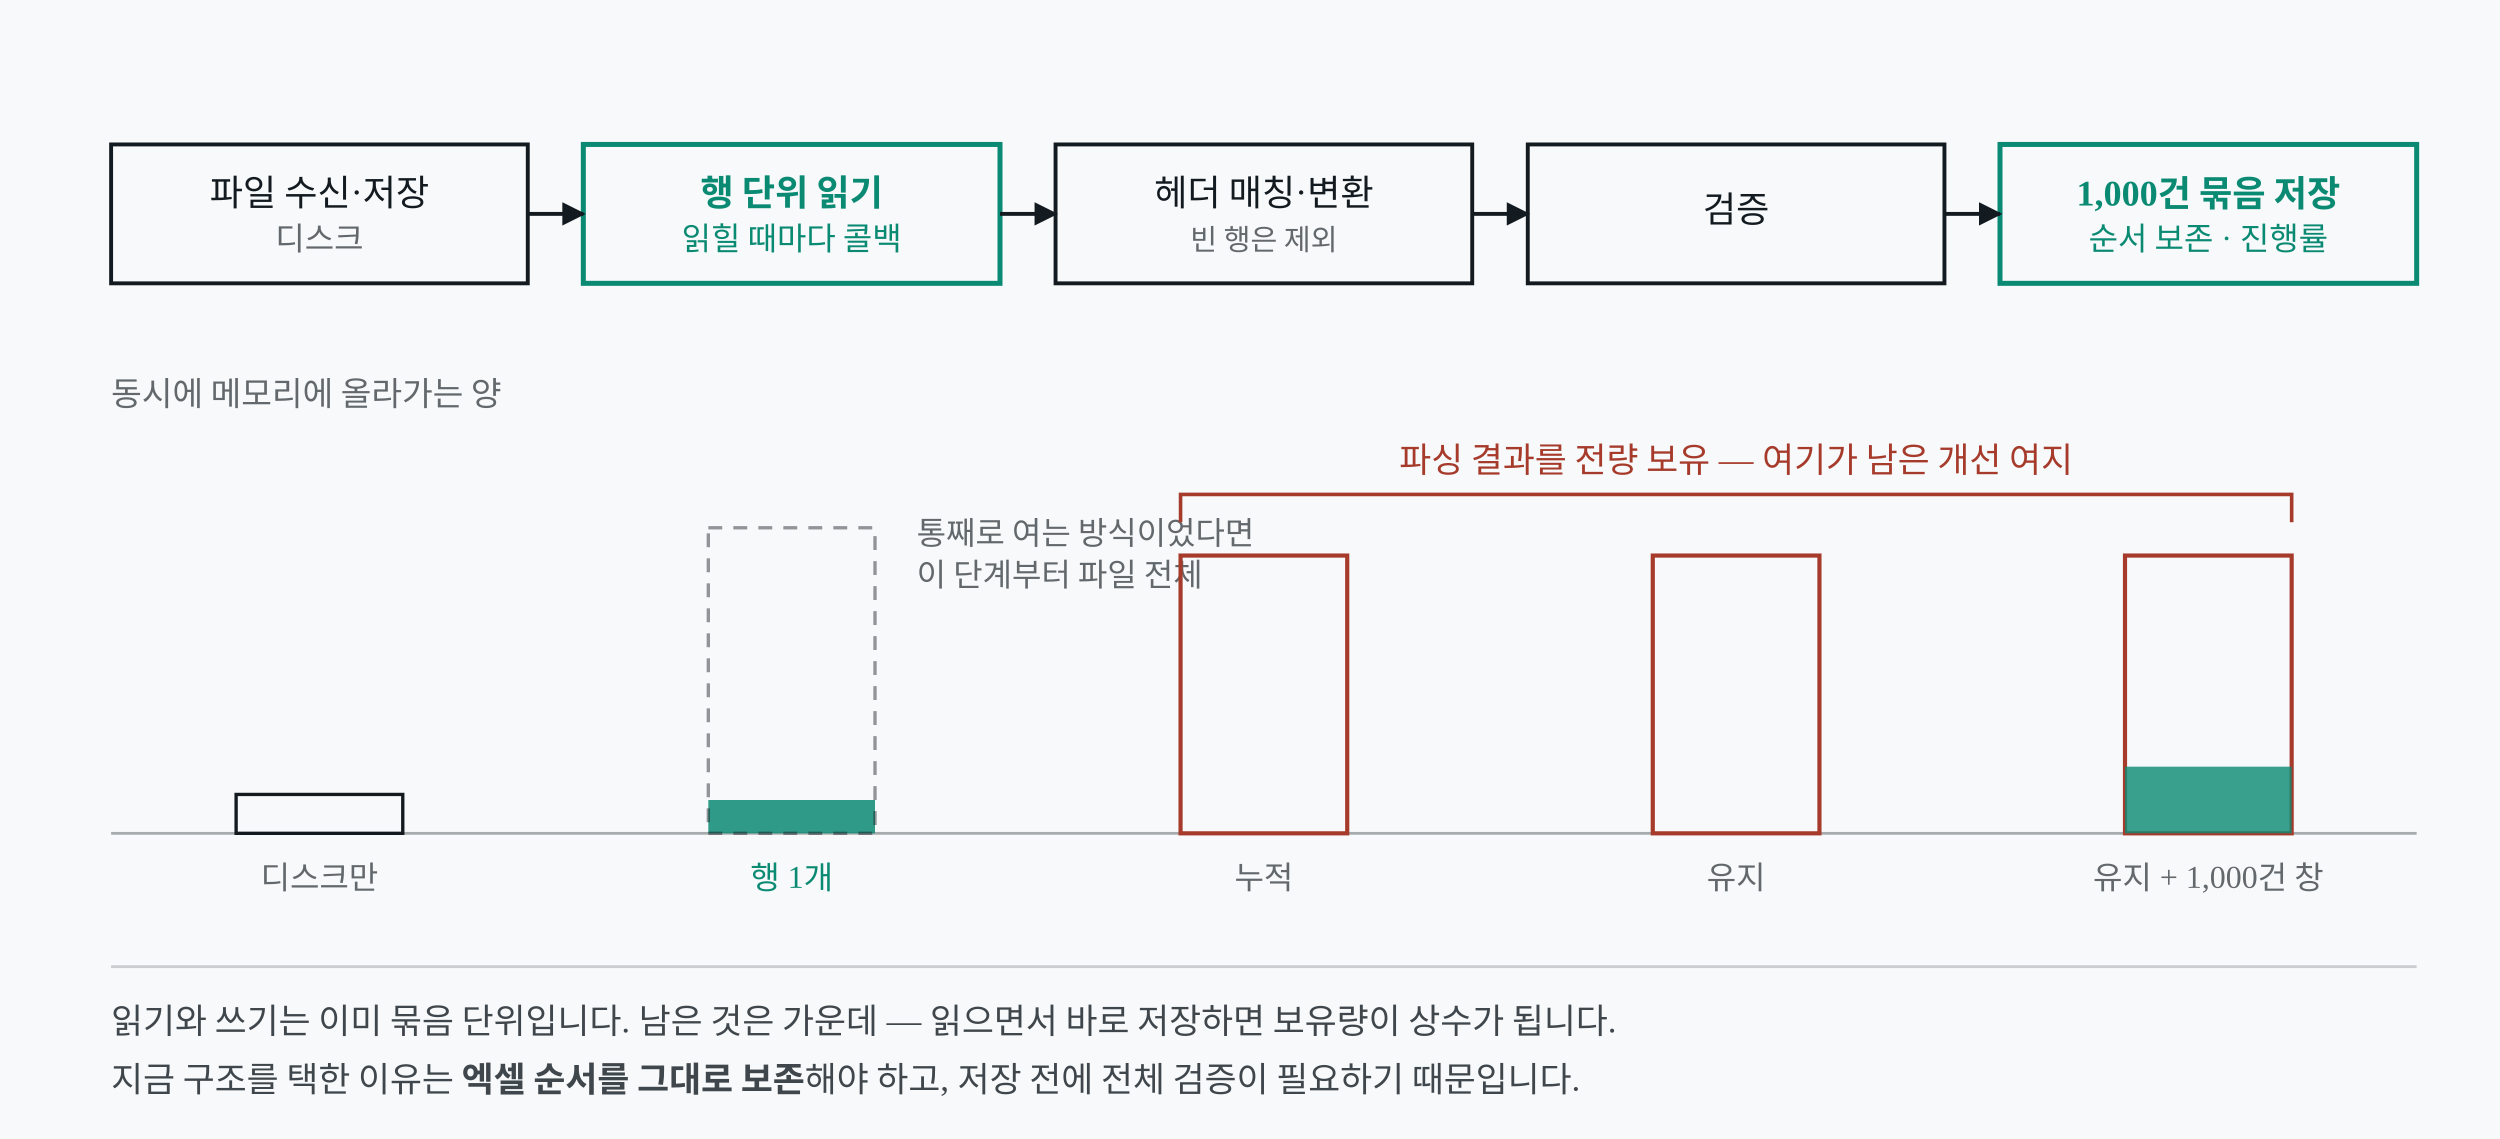
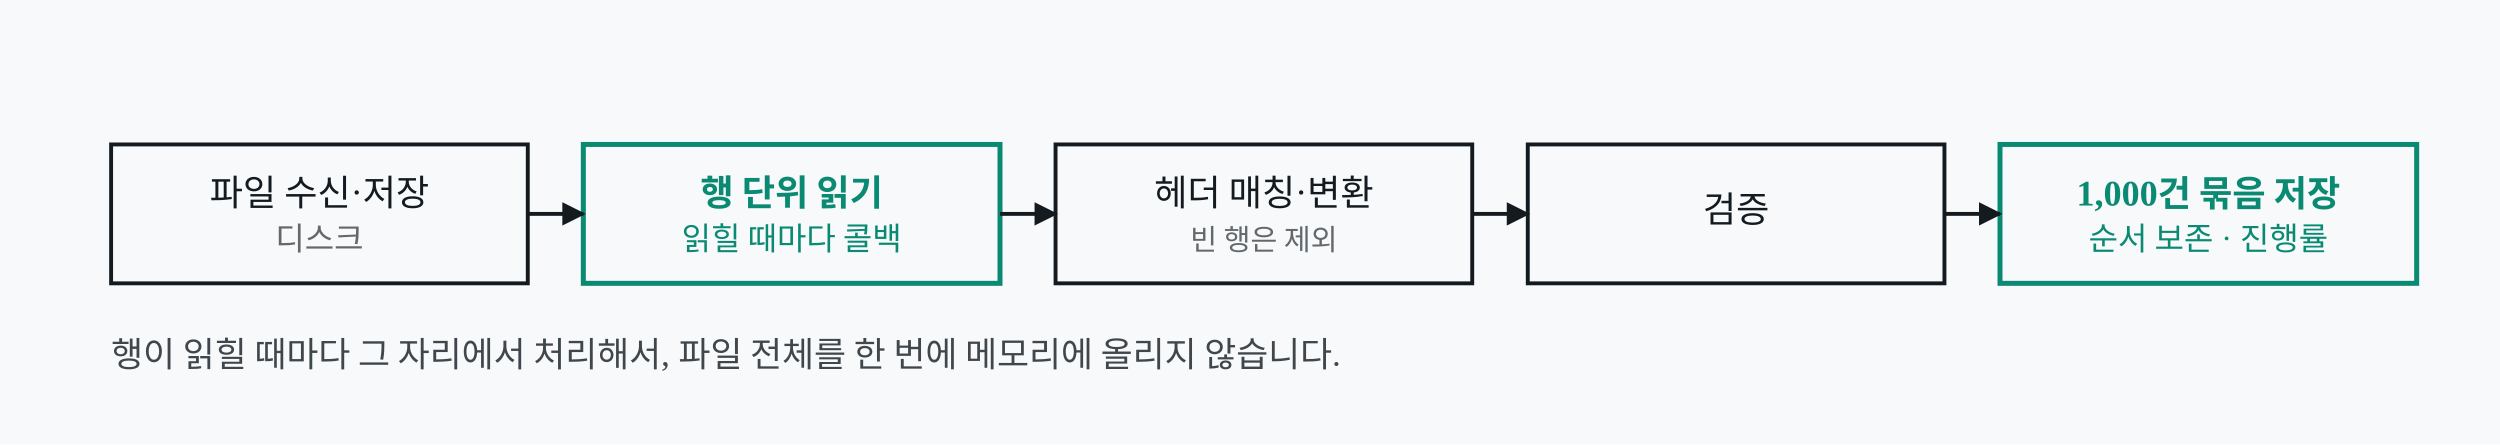
- <svg xmlns="http://www.w3.org/2000/svg" viewBox="0 0 900 410" role="img" style="color:#131A20" aria-label="엑셀 업로드 파이프라인 5단계와 각 단계에서 동시에 메모리에 올라가는 양. 읽기 단계는 행 하나씩이라 얕지만 파싱 결과 누적부터 저장까지는 전량을 보유한다">
-   <rect width="900" height="410" fill="#F7F9FA" />
+ <svg xmlns="http://www.w3.org/2000/svg" viewBox="0 0 900 160" role="img" style="color:#131A20" aria-label="엑셀 업로드 파이프라인 5단계 — 파일 수신·저장, 행 단위 읽기, 헤더 매칭·변환, 검증, 1,000건 묶음 저장 순서로 진행된다">
+   <rect width="900" height="160" fill="#F7F9FA" />
  <defs>
    <marker id="epm" viewBox="0 0 10 10" refX="9" refY="5" markerWidth="6" markerHeight="6" orient="auto-start-reverse">
      <path d="M0,0 L10,5 L0,10 z" fill="currentColor" />
    </marker>
  </defs>
  <rect x="40" y="52" width="150" height="50" fill="none" stroke="currentColor" stroke-width="1.4" />
  <text x="115" y="74" text-anchor="middle" font-size="13" fill="currentColor">파일 수신·저장</text>
  <text x="115" y="90" text-anchor="middle" font-size="11.5" fill="currentColor" opacity=".65">디스크</text>
  <rect x="210" y="52" width="150" height="50" fill="none" stroke="#0B8A73" stroke-width="1.8" />
  <text x="285" y="74" text-anchor="middle" font-size="13" fill="#0B8A73" font-weight="700">행 단위 읽기</text>
  <text x="285" y="90" text-anchor="middle" font-size="11.5" fill="#0B8A73">읽힐 때마다 콜백</text>
  <rect x="380" y="52" width="150" height="50" fill="none" stroke="currentColor" stroke-width="1.4" />
  <text x="455" y="74" text-anchor="middle" font-size="13" fill="currentColor">헤더 매칭·변환</text>
  <text x="455" y="90" text-anchor="middle" font-size="10.5" fill="currentColor" opacity=".65">빈 행은 제외</text>
  <rect x="550" y="52" width="150" height="50" fill="none" stroke="currentColor" stroke-width="1.4" />
  <text x="625" y="80" text-anchor="middle" font-size="13" fill="currentColor">검증</text>
  <rect x="720" y="52" width="150" height="50" fill="none" stroke="#0B8A73" stroke-width="1.8" />
  <text x="795" y="74" text-anchor="middle" font-size="13" fill="#0B8A73" font-weight="700">1,000건 묶음 저장</text>
  <text x="795" y="90" text-anchor="middle" font-size="11.5" fill="#0B8A73">순서 보존 · 진행률</text>
  <line x1="190" y1="77" x2="210" y2="77" stroke="currentColor" stroke-width="1.4" marker-end="url(#epm)" />
  <line x1="360" y1="77" x2="380" y2="77" stroke="currentColor" stroke-width="1.4" marker-end="url(#epm)" />
  <line x1="530" y1="77" x2="550" y2="77" stroke="currentColor" stroke-width="1.4" marker-end="url(#epm)" />
  <line x1="700" y1="77" x2="720" y2="77" stroke="currentColor" stroke-width="1.4" marker-end="url(#epm)" />
-   <text x="40" y="146" font-family="ui-monospace, monospace" font-size="12" fill="currentColor" opacity=".65">동시에 메모리에 올라가는 양</text>
-   <line x1="40" y1="300" x2="870" y2="300" stroke="currentColor" opacity=".35" />
-   <rect x="85" y="286" width="60" height="14" fill="none" stroke="currentColor" stroke-width="1.2" />
-   <rect x="255" y="288" width="60" height="12" fill="#0B8A73" opacity=".85" />
-   <rect x="255" y="190" width="60" height="110" fill="none" stroke="currentColor" stroke-width="1.2" stroke-dasharray="5 4" opacity=".45" />
-   <text x="330" y="196" font-size="11.5" fill="currentColor" opacity=".65">통째로 여는 방식이었다면</text>
-   <text x="330" y="211" font-size="11.5" fill="currentColor" opacity=".65">이 단계부터 파일 전체</text>
-   <rect x="425" y="200" width="60" height="100" fill="none" stroke="#A63A2B" stroke-width="1.5" />
-   <rect x="595" y="200" width="60" height="100" fill="none" stroke="#A63A2B" stroke-width="1.5" />
-   <rect x="765" y="200" width="60" height="100" fill="none" stroke="#A63A2B" stroke-width="1.5" />
-   <rect x="765" y="276" width="60" height="24" fill="#0B8A73" opacity=".8" />
-   <polyline points="425,188 425,178 825,178 825,188" fill="none" stroke="#A63A2B" stroke-width="1.3" />
-   <text x="625" y="170" text-anchor="middle" font-size="12.5" fill="#A63A2B">파싱 결과를 전량 보유 — 여기가 남은 개선 여지</text>
-   <text x="115" y="320" text-anchor="middle" font-size="11.5" fill="currentColor" opacity=".65">디스크만</text>
-   <text x="285" y="320" text-anchor="middle" font-size="11.5" fill="#0B8A73">행 1개</text>
-   <text x="455" y="320" text-anchor="middle" font-size="11.5" fill="currentColor" opacity=".65">누적</text>
-   <text x="625" y="320" text-anchor="middle" font-size="11.5" fill="currentColor" opacity=".65">유지</text>
-   <text x="795" y="320" text-anchor="middle" font-size="11.5" fill="currentColor" opacity=".65">유지 + 1,000건 창</text>
-   <line x1="40" y1="348" x2="870" y2="348" stroke="currentColor" opacity=".2" />
-   <text x="40" y="372" font-size="12.5" fill="currentColor" opacity=".8">
-     읽기와 쓰기는 이미 묶음 단위입니다. 남은 것은 가운데 — 읽으면서 바로 저장하면 보유량이 상수가 됩니다.
-   </text>
-   <text x="40" y="393" font-size="12.5" fill="currentColor" opacity=".8">
-     지금 구조를 택한 이유는 <tspan font-weight="700">엑셀 순서를 그대로 보존</tspan>해야 하고, 저장 전에 전체 검증이 필요하기 때문입니다.
+   <text x="40" y="132" font-size="12.5" fill="currentColor" opacity=".8">
+     행이 읽힐 때마다 그 자리에서 처리해서, 파일 전체를 한 번에 메모리에 올리지 않습니다.
  </text>
</svg>
